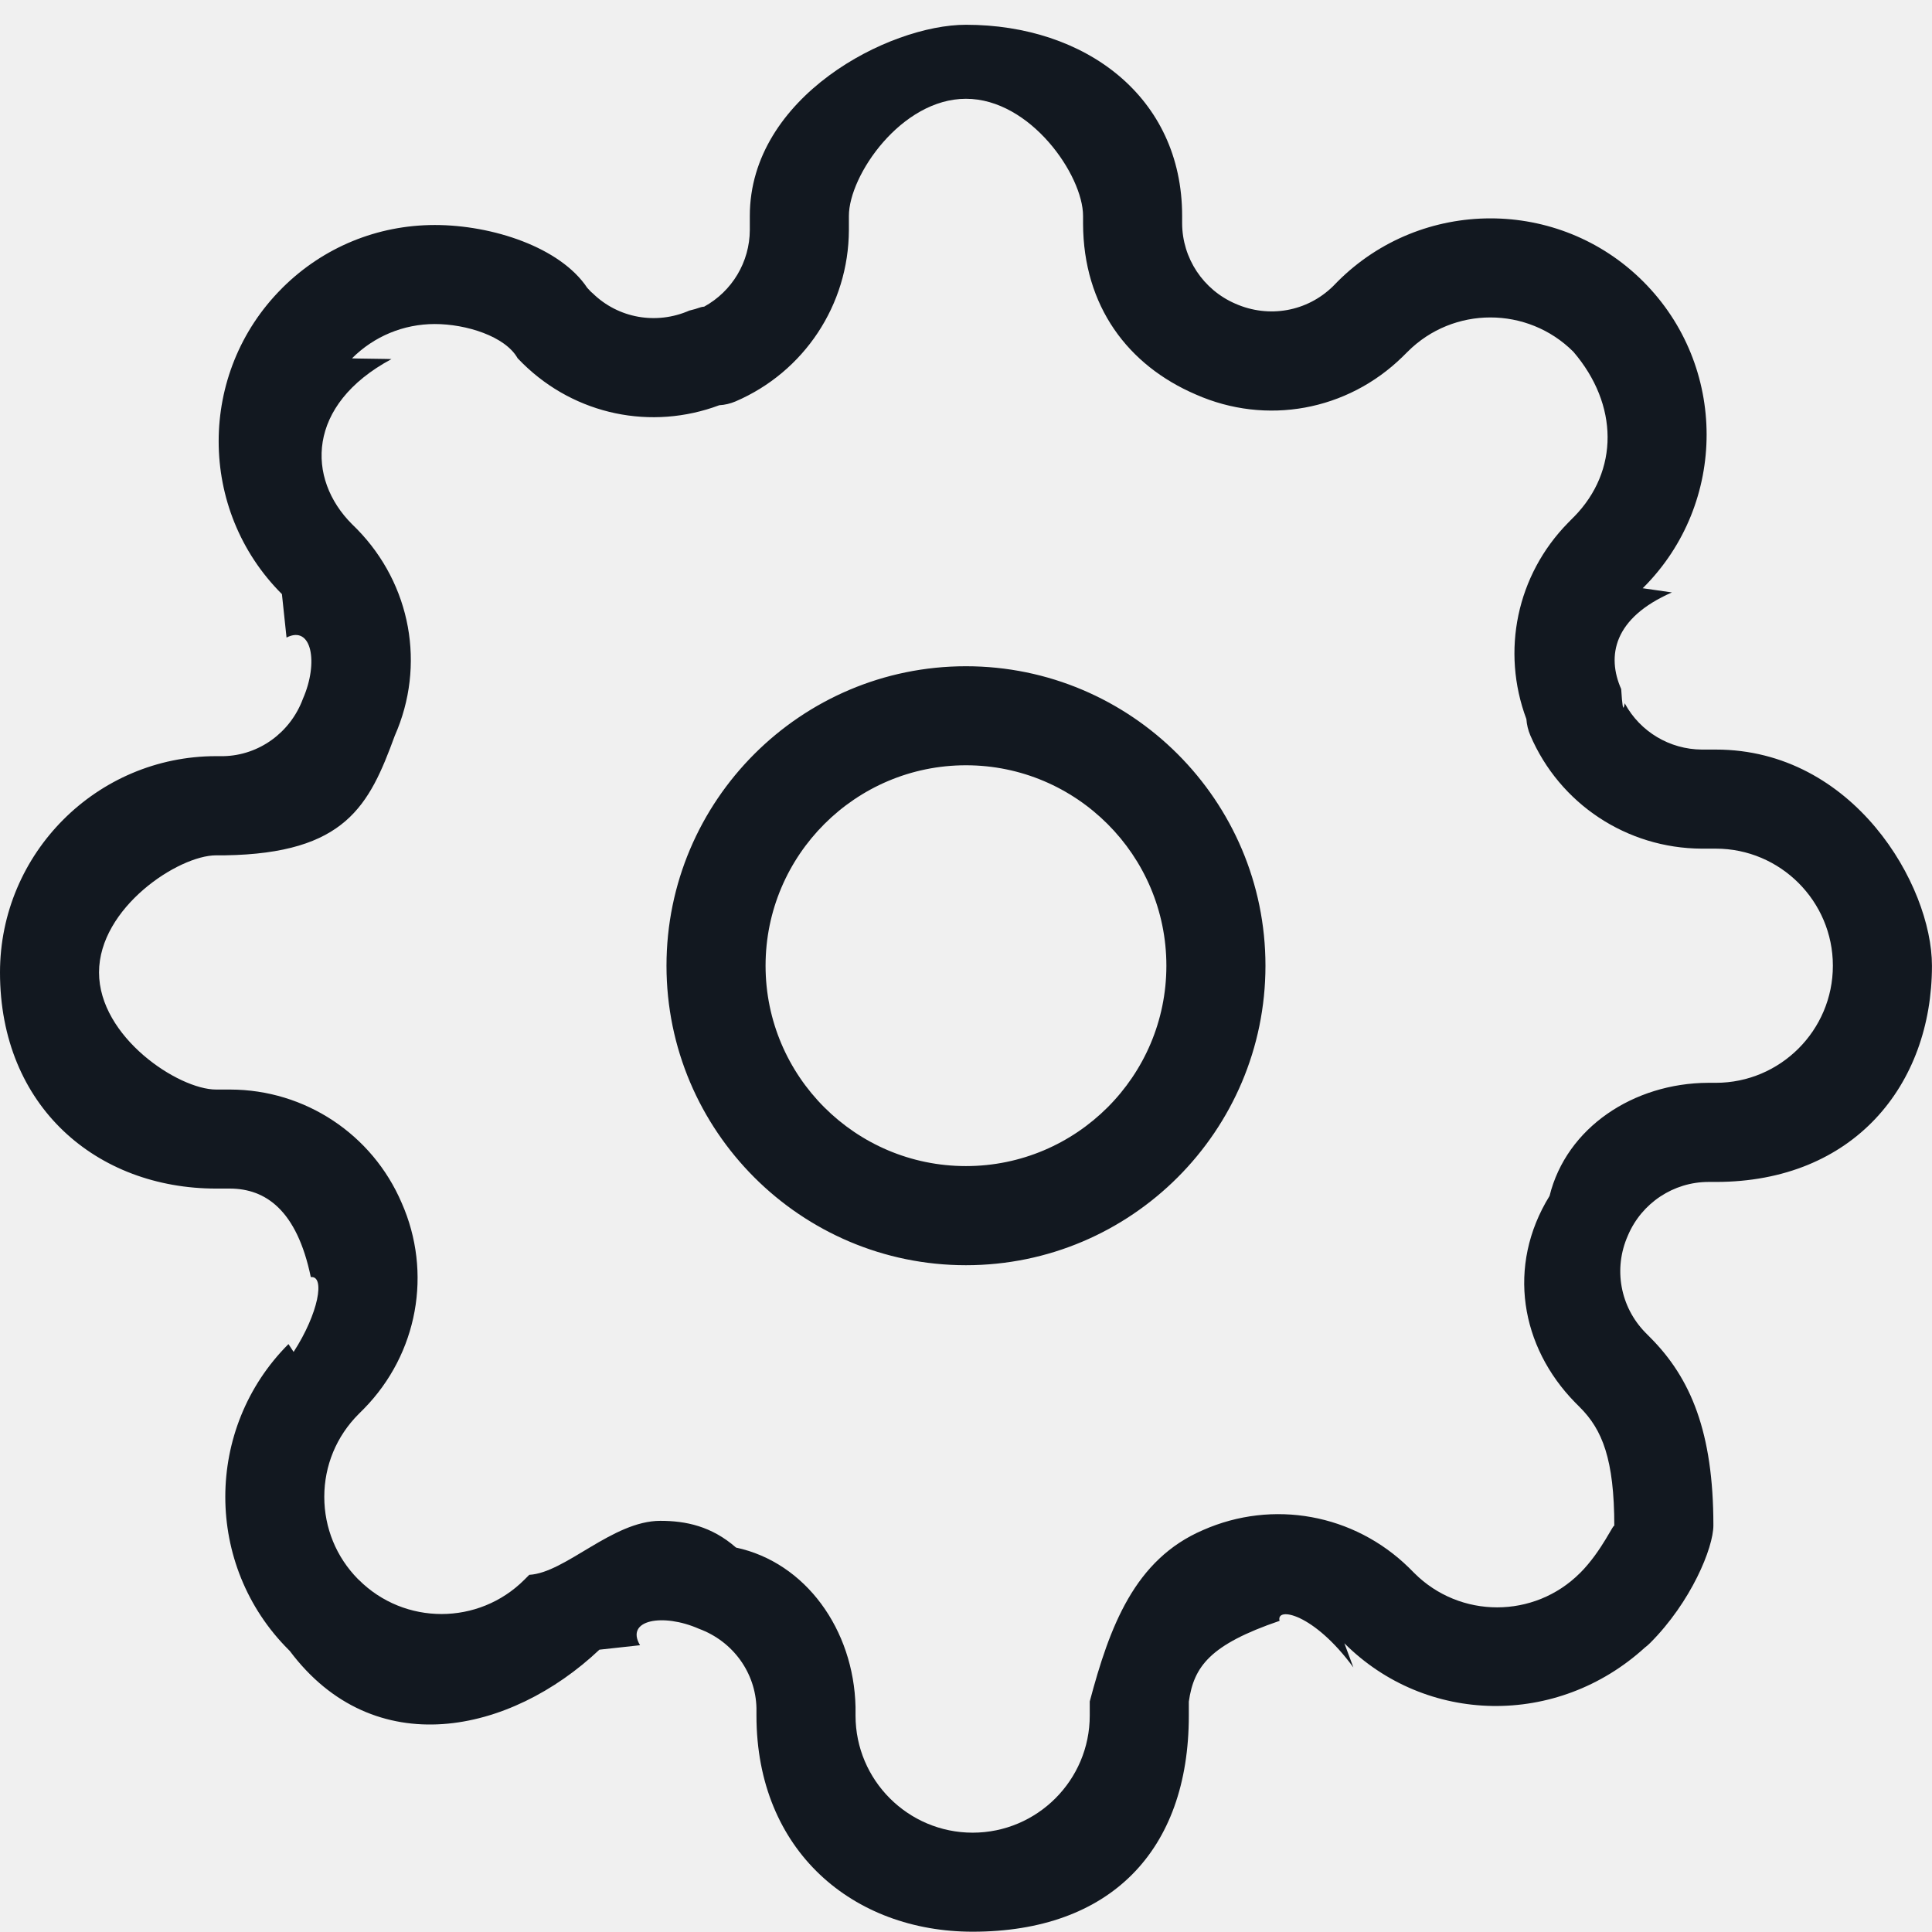
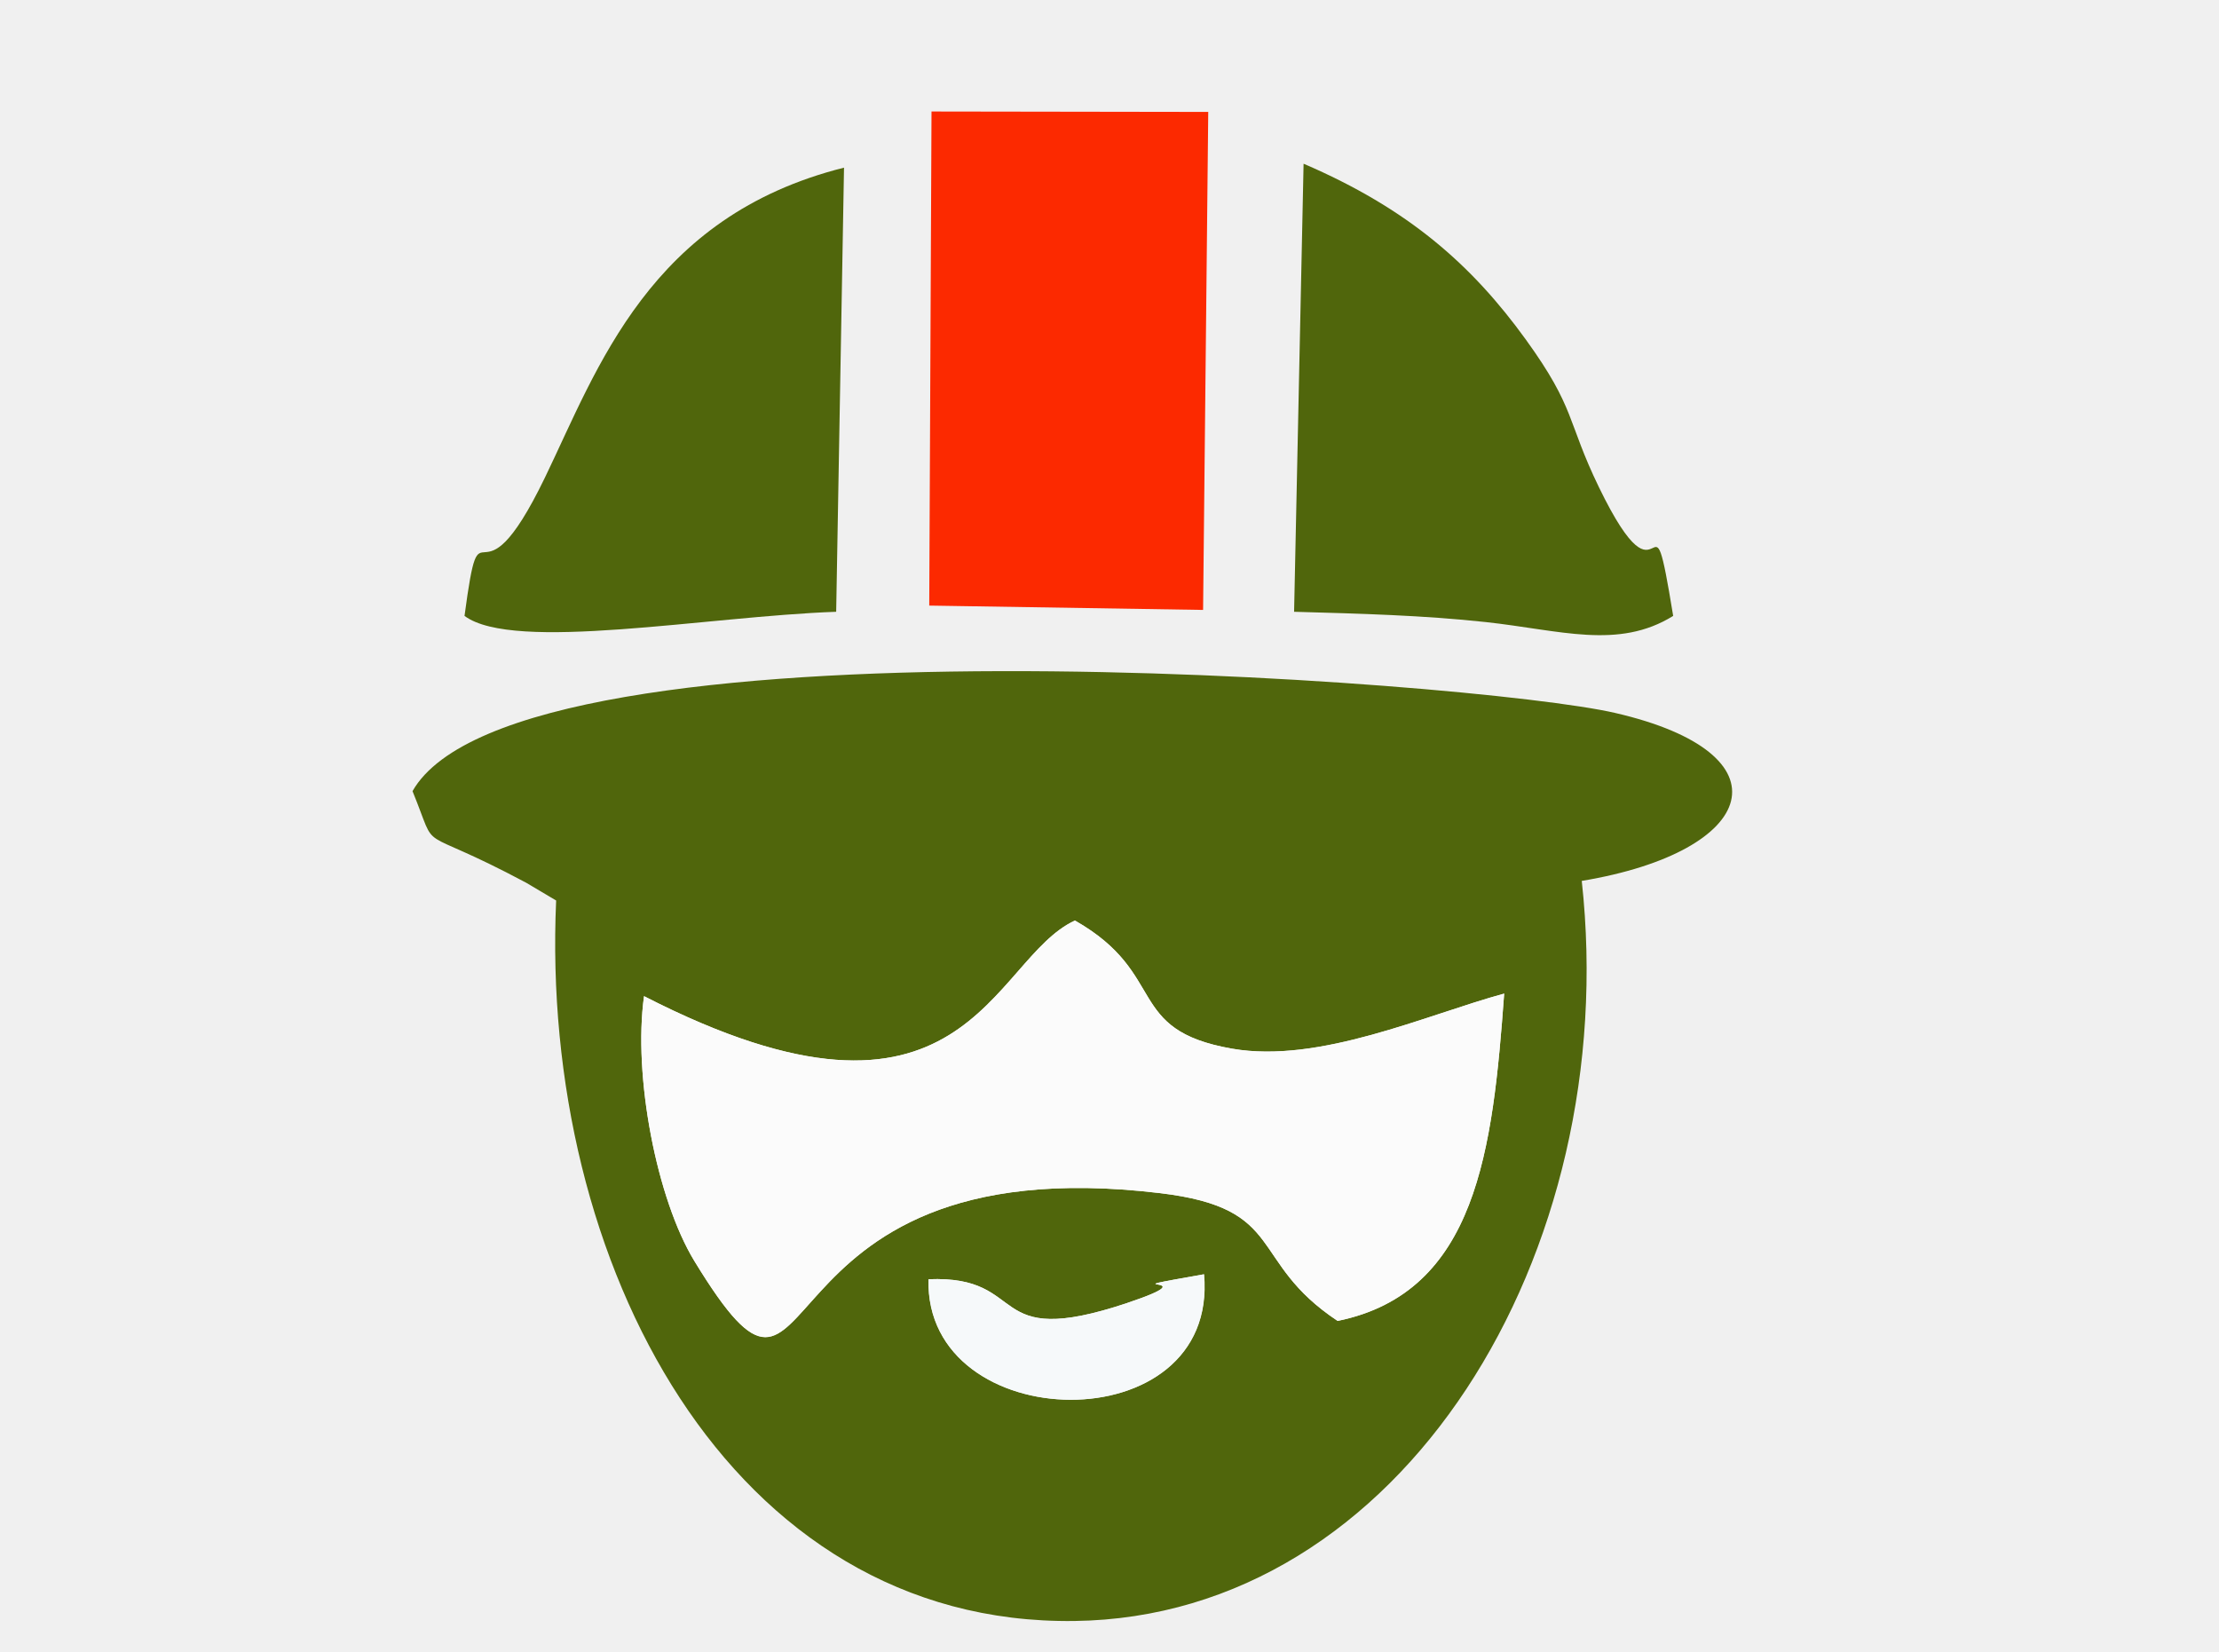
- <svg xmlns="http://www.w3.org/2000/svg" width="39" height="39" viewBox="0 0 39 39" fill="none">
-   <g clip-path="url(#clip0_663_74)">
-     <path fill-rule="evenodd" clip-rule="evenodd" d="M34.636 23.859H34.485C33.781 23.861 33.143 24.283 32.864 24.934C32.863 24.937 32.862 24.939 32.86 24.944C32.565 25.61 32.705 26.38 33.215 26.901L33.308 26.995C34.132 27.819 34.587 28.914 34.587 30.79C34.588 31.245 34.135 32.34 33.311 33.165C33.277 33.2 33.242 33.229 33.203 33.259C31.433 34.871 28.786 34.818 27.138 33.172L27.32 33.66C26.52 32.566 25.752 32.425 25.83 32.719C24.423 33.2 24.1 33.64 23.998 34.349V34.631C23.998 37.37 22.4 38.994 19.634 38.994C17.228 38.994 15.27 37.37 15.27 34.631V34.48C15.254 33.769 14.798 33.132 14.109 32.879C13.38 32.558 12.614 32.699 12.92 33.211L12.1 33.301C10.304 34.999 7.55 35.6 5.847 33.323C5.84 33.317 5.832 33.311 5.826 33.303C4.123 31.602 4.122 28.834 5.823 27.132L5.927 27.29C6.43 26.515 6.569 25.746 6.274 25.78C5.991 24.417 5.353 23.996 4.645 23.993H4.363C1.957 23.993 0 22.34 0 19.63C0 17.223 1.957 15.264 4.363 15.264H4.515C5.224 15.248 5.862 14.792 6.116 14.103C6.434 13.378 6.294 12.609 5.784 12.87L5.691 11.993C3.99 10.295 3.988 7.526 5.688 5.824C5.695 5.817 5.702 5.81 5.708 5.803C6.53 4.99 7.618 4.543 8.775 4.542C8.776 4.542 8.777 4.542 8.778 4.542C9.939 4.542 11.31 4.992 11.854 5.81C11.88 5.836 11.906 5.864 11.929 5.89L11.966 5.922C12.48 6.424 13.247 6.562 13.916 6.269C14.11 6.225 14.112 6.2 14.215 6.19C14.777 5.881 15.134 5.29 15.136 4.641V4.358C15.136 1.953 17.94 0.5 19.499 0.5C21.906 0.5 23.863 1.953 23.863 4.358V4.51C23.866 5.213 24.288 5.85 24.939 6.131C25.616 6.429 26.385 6.29 26.907 5.78L27 5.685C28.7 3.984 31.469 3.982 33.17 5.682C34.875 7.385 34.877 10.154 33.177 11.858C33.171 11.863 33.165 11.868 33.159 11.874L33.75 11.959C32.57 12.475 32.431 13.242 32.726 13.91C32.768 14.6 32.794 14.107 32.805 14.211C33.113 14.771 33.704 15.127 34.354 15.131H34.636C37.42 15.131 38.999 17.87 38.999 19.494C38.999 21.901 37.42 23.859 34.636 23.859ZM34.636 17.131H34.35C32.84 17.124 31.484 16.228 30.891 14.843C30.847 14.74 30.82 14.627 30.812 14.515C30.299 13.143 30.617 11.611 31.651 10.556L31.757 10.448C31.763 10.441 31.769 10.436 31.775 10.431C32.682 9.506 32.677 8.17 31.76 7.1C30.834 6.177 29.335 6.178 28.415 7.1L28.313 7.201C27.196 8.294 25.562 8.591 24.141 7.964C22.767 7.375 21.869 6.18 21.863 4.515V4.358C21.863 3.54 20.803 1.994 19.499 1.994C18.196 1.994 17.136 3.54 17.136 4.358V4.644C17.13 6.154 16.232 7.508 14.848 8.103C14.744 8.147 14.633 8.174 14.52 8.18C13.149 8.694 11.616 8.377 10.559 7.343L10.451 7.234C10.45 7.233 10.449 7.233 10.449 7.232C10.2 6.788 9.409 6.541 8.778 6.541C8.146 6.541 7.552 6.788 7.106 7.233C7.1 7.239 7.95 7.244 7.9 7.25C6.182 8.174 6.187 9.663 7.105 10.58L7.206 10.68C8.299 11.797 8.596 13.433 7.969 14.852C7.454 16.258 6.98 17.228 4.538 17.266H4.363C3.6 17.266 1.999 18.325 1.999 19.63C1.999 20.933 3.6 21.994 4.363 21.994H4.649C6.158 21.997 7.515 22.897 8.108 24.281C8.731 25.691 8.434 27.326 7.348 28.436L7.24 28.544C6.791 28.993 6.546 29.586 6.546 30.217C6.547 30.843 6.788 31.431 7.226 31.876C7.232 31.881 7.237 31.886 7.243 31.891C8.164 32.812 9.663 32.811 10.585 31.889L10.684 31.79C11.414 31.75 12.364 30.7 13.33 30.7C13.845 30.7 14.364 30.808 14.858 31.24C16.264 31.541 17.234 32.897 17.27 34.456V34.631C17.27 35.935 18.331 36.995 19.634 36.995C20.937 36.995 21.998 35.935 21.998 34.631V34.346C22.4 32.836 22.902 31.479 24.286 30.886C25.695 30.265 27.33 30.56 28.44 31.645L28.55 31.755C29.473 32.678 30.972 32.677 31.894 31.754C31.894 31.753 31.895 31.753 31.896 31.753C32.342 31.306 32.588 30.712 32.587 30.81C32.587 29.45 32.341 28.857 31.894 28.41L31.793 28.308C30.701 27.192 30.405 25.56 31.28 24.141C31.622 22.76 32.977 21.865 34.481 21.858H34.636C35.939 21.858 36.999 20.798 36.999 19.494C36.999 18.192 35.939 17.131 34.636 17.131ZM19.499 25.54C16.166 25.54 13.454 22.828 13.454 19.494C13.454 16.161 16.166 13.449 19.499 13.449C22.833 13.449 25.545 16.161 25.545 19.494C25.545 22.828 22.833 25.54 19.499 25.54ZM19.499 15.448C17.269 15.448 15.454 17.264 15.454 19.494C15.454 21.725 17.269 23.539 19.499 23.539C21.73 23.539 23.545 21.725 23.545 19.494C23.545 17.264 21.73 15.448 19.499 15.448Z" fill="#121820" />
-   </g>
+ <svg xmlns="http://www.w3.org/2000/svg" xml:space="preserve" width="11.377mm" height="8.467mm" version="1.1" style="shape-rendering:geometricPrecision; text-rendering:geometricPrecision; image-rendering:optimizeQuality; fill-rule:evenodd; clip-rule:evenodd" viewBox="0 0 107.53 80.02">
  <defs>
-     <clipPath id="clip0_663_74">
-       <rect width="39" height="39" fill="white" />
+     <style type="text/css">
+    
+     .fil4 {fill:none}
+     .fil0 {fill:#50660C}
+     .fil3 {fill:#F6F9FA}
+     .fil1 {fill:#FBFBFB}
+     .fil2 {fill:#FC2900}
+    
+   </style>
+     <clipPath id="id0">
+       <path d="M-0 80.02l107.53 0 0 -80.02 -107.53 0 0 80.02z" />
    </clipPath>
  </defs>
+   <g id="Capa_x0020_1">
+     <g>
+   </g>
+     <g style="clip-path:url(#id0)">
+       <g>
+         <path class="fil0" d="M44.99 61.98c4.98,-0.2 2.66,3.48 9.64,1.15 4.32,-1.45 -1.54,-0.46 3.72,-1.39 0.74,8.22 -13.55,7.92 -13.35,0.24zm-13.79 -13.72c15.67,8.04 16.78,-1.77 20.89,-3.66 4.55,2.59 2.39,5.3 7.62,6.21 4.23,0.73 9.37,-1.63 13.18,-2.67 -0.55,7.55 -1.32,14.48 -8.07,15.86 -4.38,-2.91 -2.41,-5.45 -8.59,-6.19 -20.4,-2.45 -16.01,14.07 -22.58,3.29 -1.83,-3 -2.98,-8.98 -2.44,-12.84zm-11.21 -9.93c1.33,3.25 -0.05,1.47 5.51,4.44l1.45 0.86c-0.79,17.53 8.41,35.13 25.12,34.91 15.89,-0.21 26.56,-17.82 24.58,-35.86 8.59,-1.43 10.16,-6.17 1.61,-8.14 -6.7,-1.55 -53.19,-5.11 -58.27,3.79z" />
+         <path class="fil1" d="M31.21 48.26c-0.54,3.85 0.61,9.84 2.44,12.84 6.57,10.77 2.18,-5.74 22.58,-3.29 6.18,0.74 4.21,3.29 8.59,6.19 6.75,-1.38 7.52,-8.31 8.07,-15.86 -3.81,1.04 -8.94,3.41 -13.18,2.67 -5.23,-0.91 -3.07,-3.62 -7.62,-6.21 -4.11,1.89 -5.22,11.7 -20.89,3.66z" />
+         <polygon class="fil2" points="45.03,29.34 58.3,29.55 58.55,5.42 45.14,5.4 " />
+         <path class="fil0" d="M22.51 29.84c2.39,1.78 11.75,0.02 18.01,-0.2l0.38 -21.52c-9.44,2.37 -11.94,9.74 -14.49,15.01 -3.35,6.93 -3.07,0.49 -3.9,6.71z" />
+         <path class="fil0" d="M62.72 29.64c3.21,0.09 6.26,0.17 9.29,0.5 3.59,0.39 6.41,1.35 9.07,-0.3 -1.16,-7.1 -0.36,0.44 -3.6,-6.24 -1.57,-3.24 -1.11,-3.79 -3.54,-7.15 -2.61,-3.61 -5.69,-6.34 -10.77,-8.52l-0.46 21.72z" />
+         <path class="fil3" d="M54.63 63.13c-6.97,2.33 -4.66,-1.35 -9.64,-1.15 -0.19,7.67 14.09,7.98 13.35,-0.24 -5.26,0.93 0.6,-0.05 -3.72,1.39z" />
+       </g>
+     </g>
+     <polygon class="fil4" points="-0,80.02 107.53,80.02 107.53,0 -0,0 " />
+   </g>
</svg>
